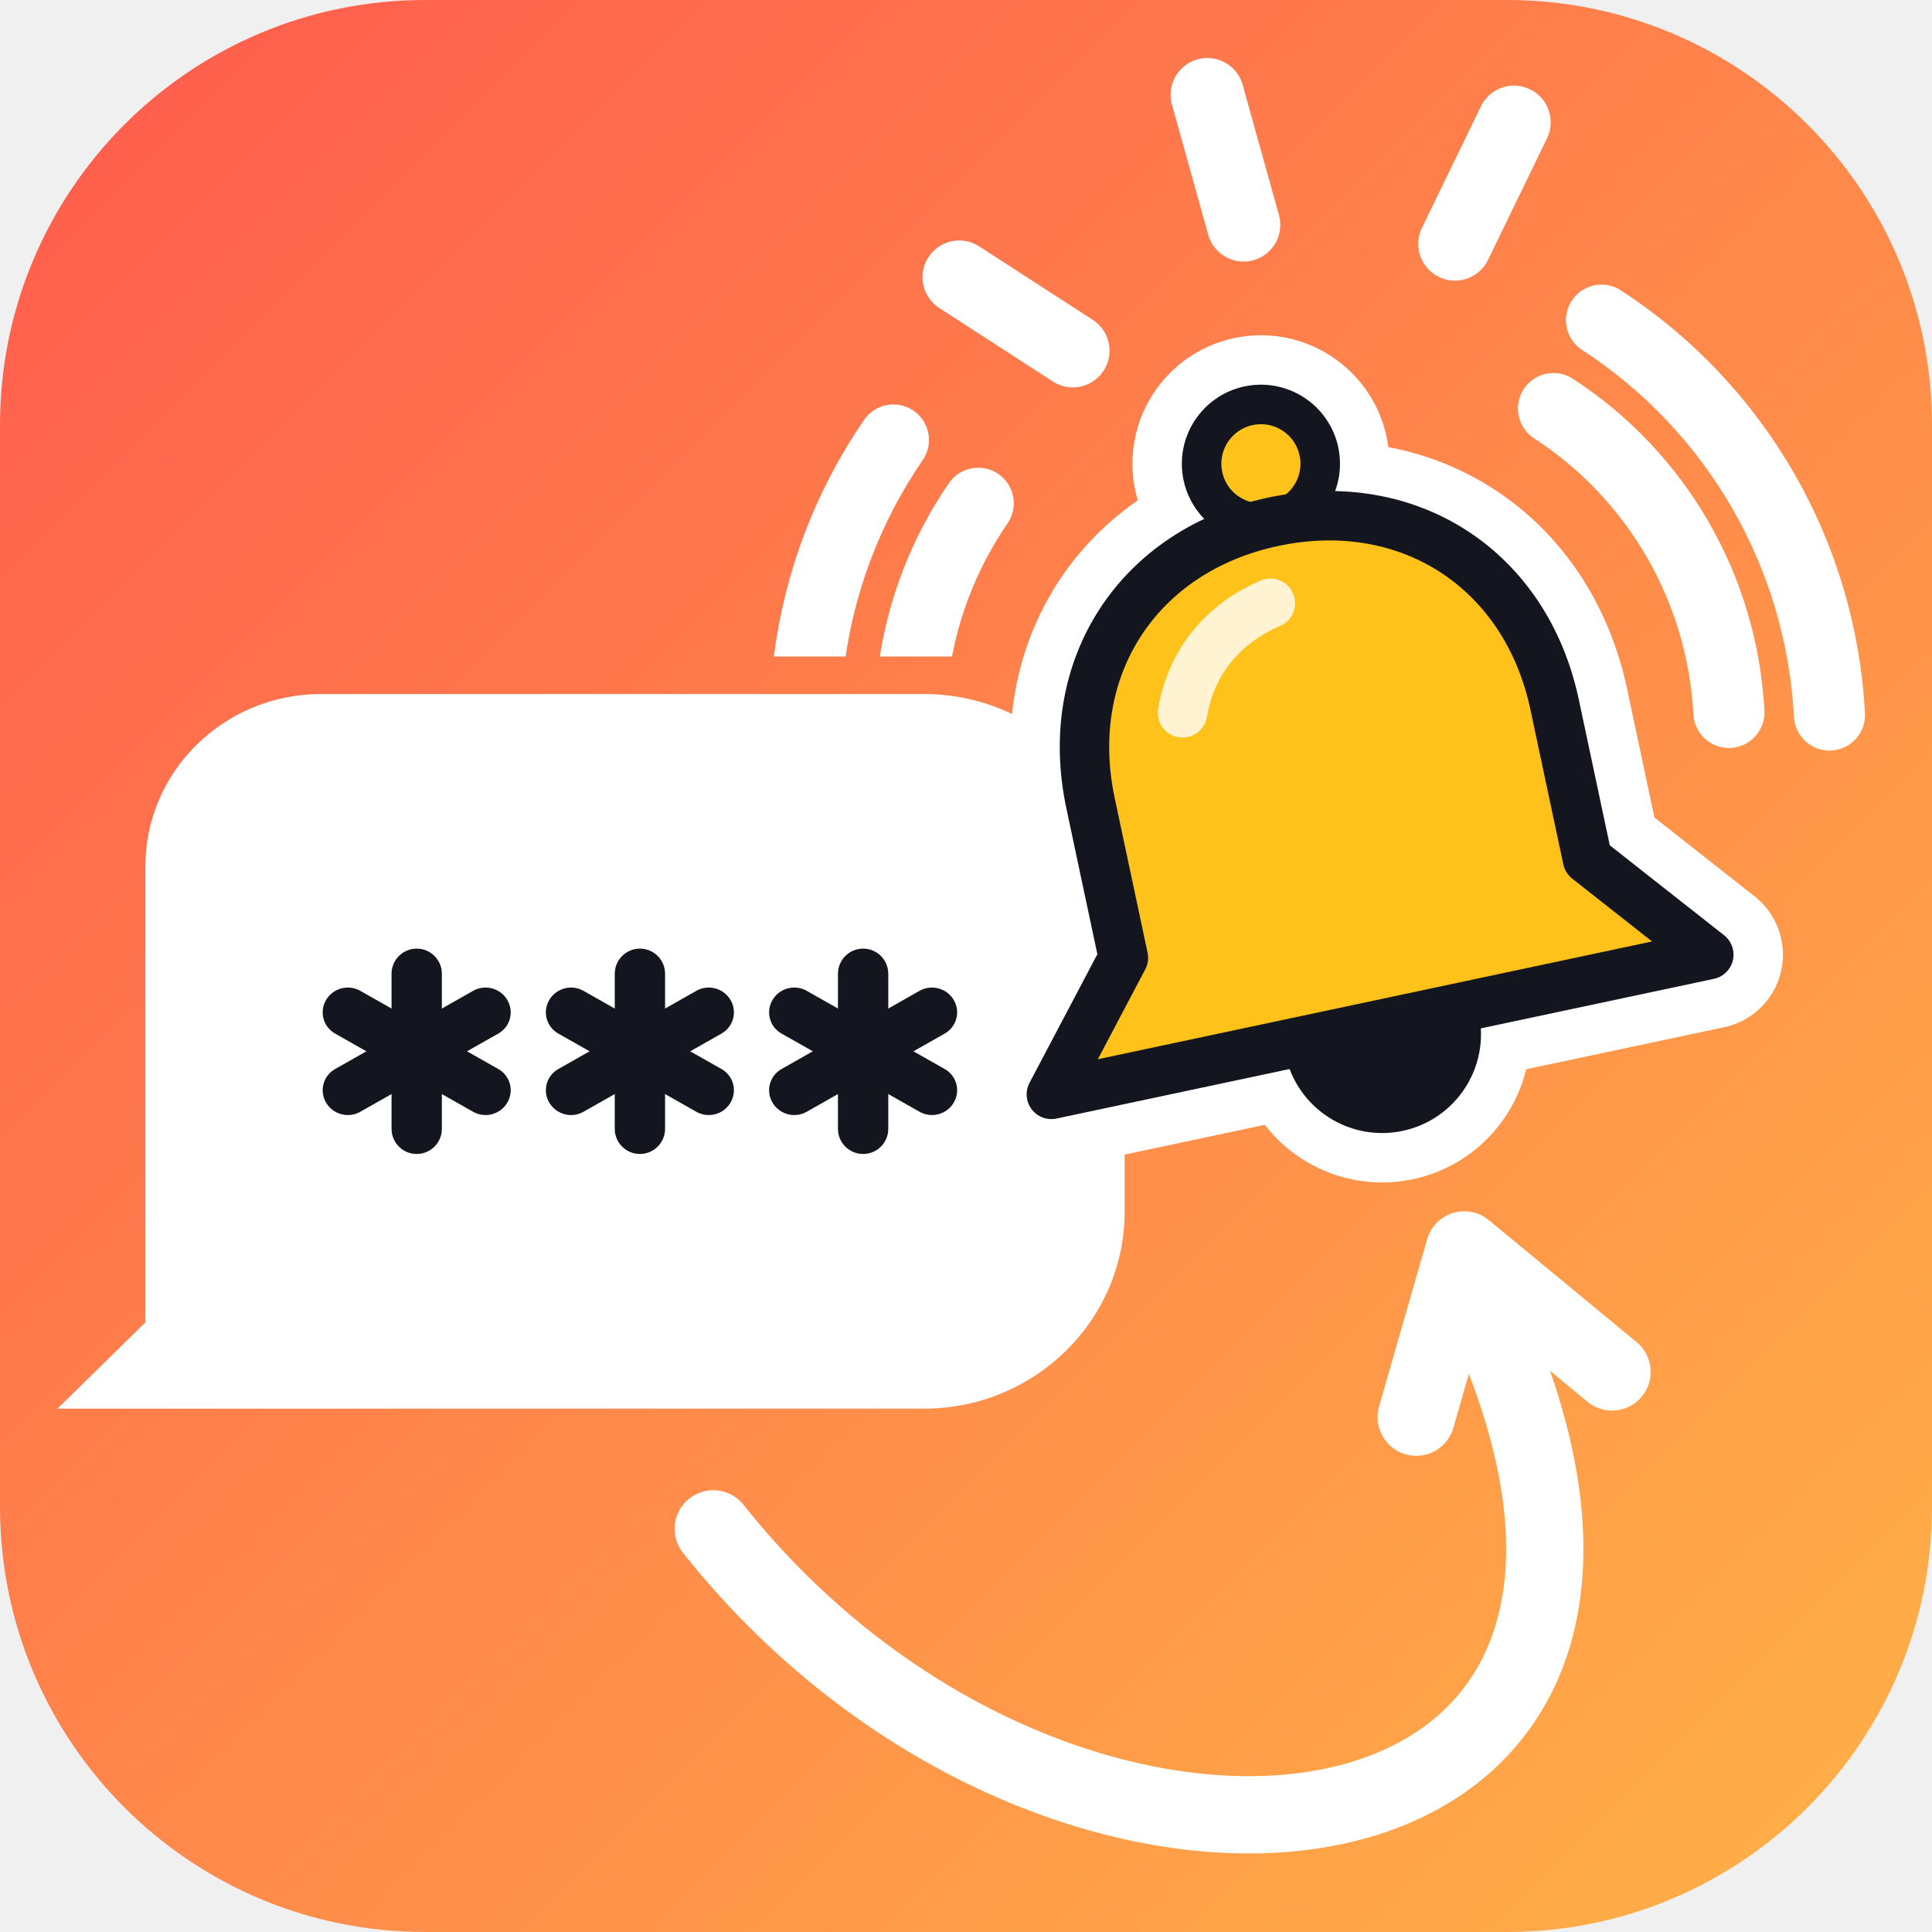
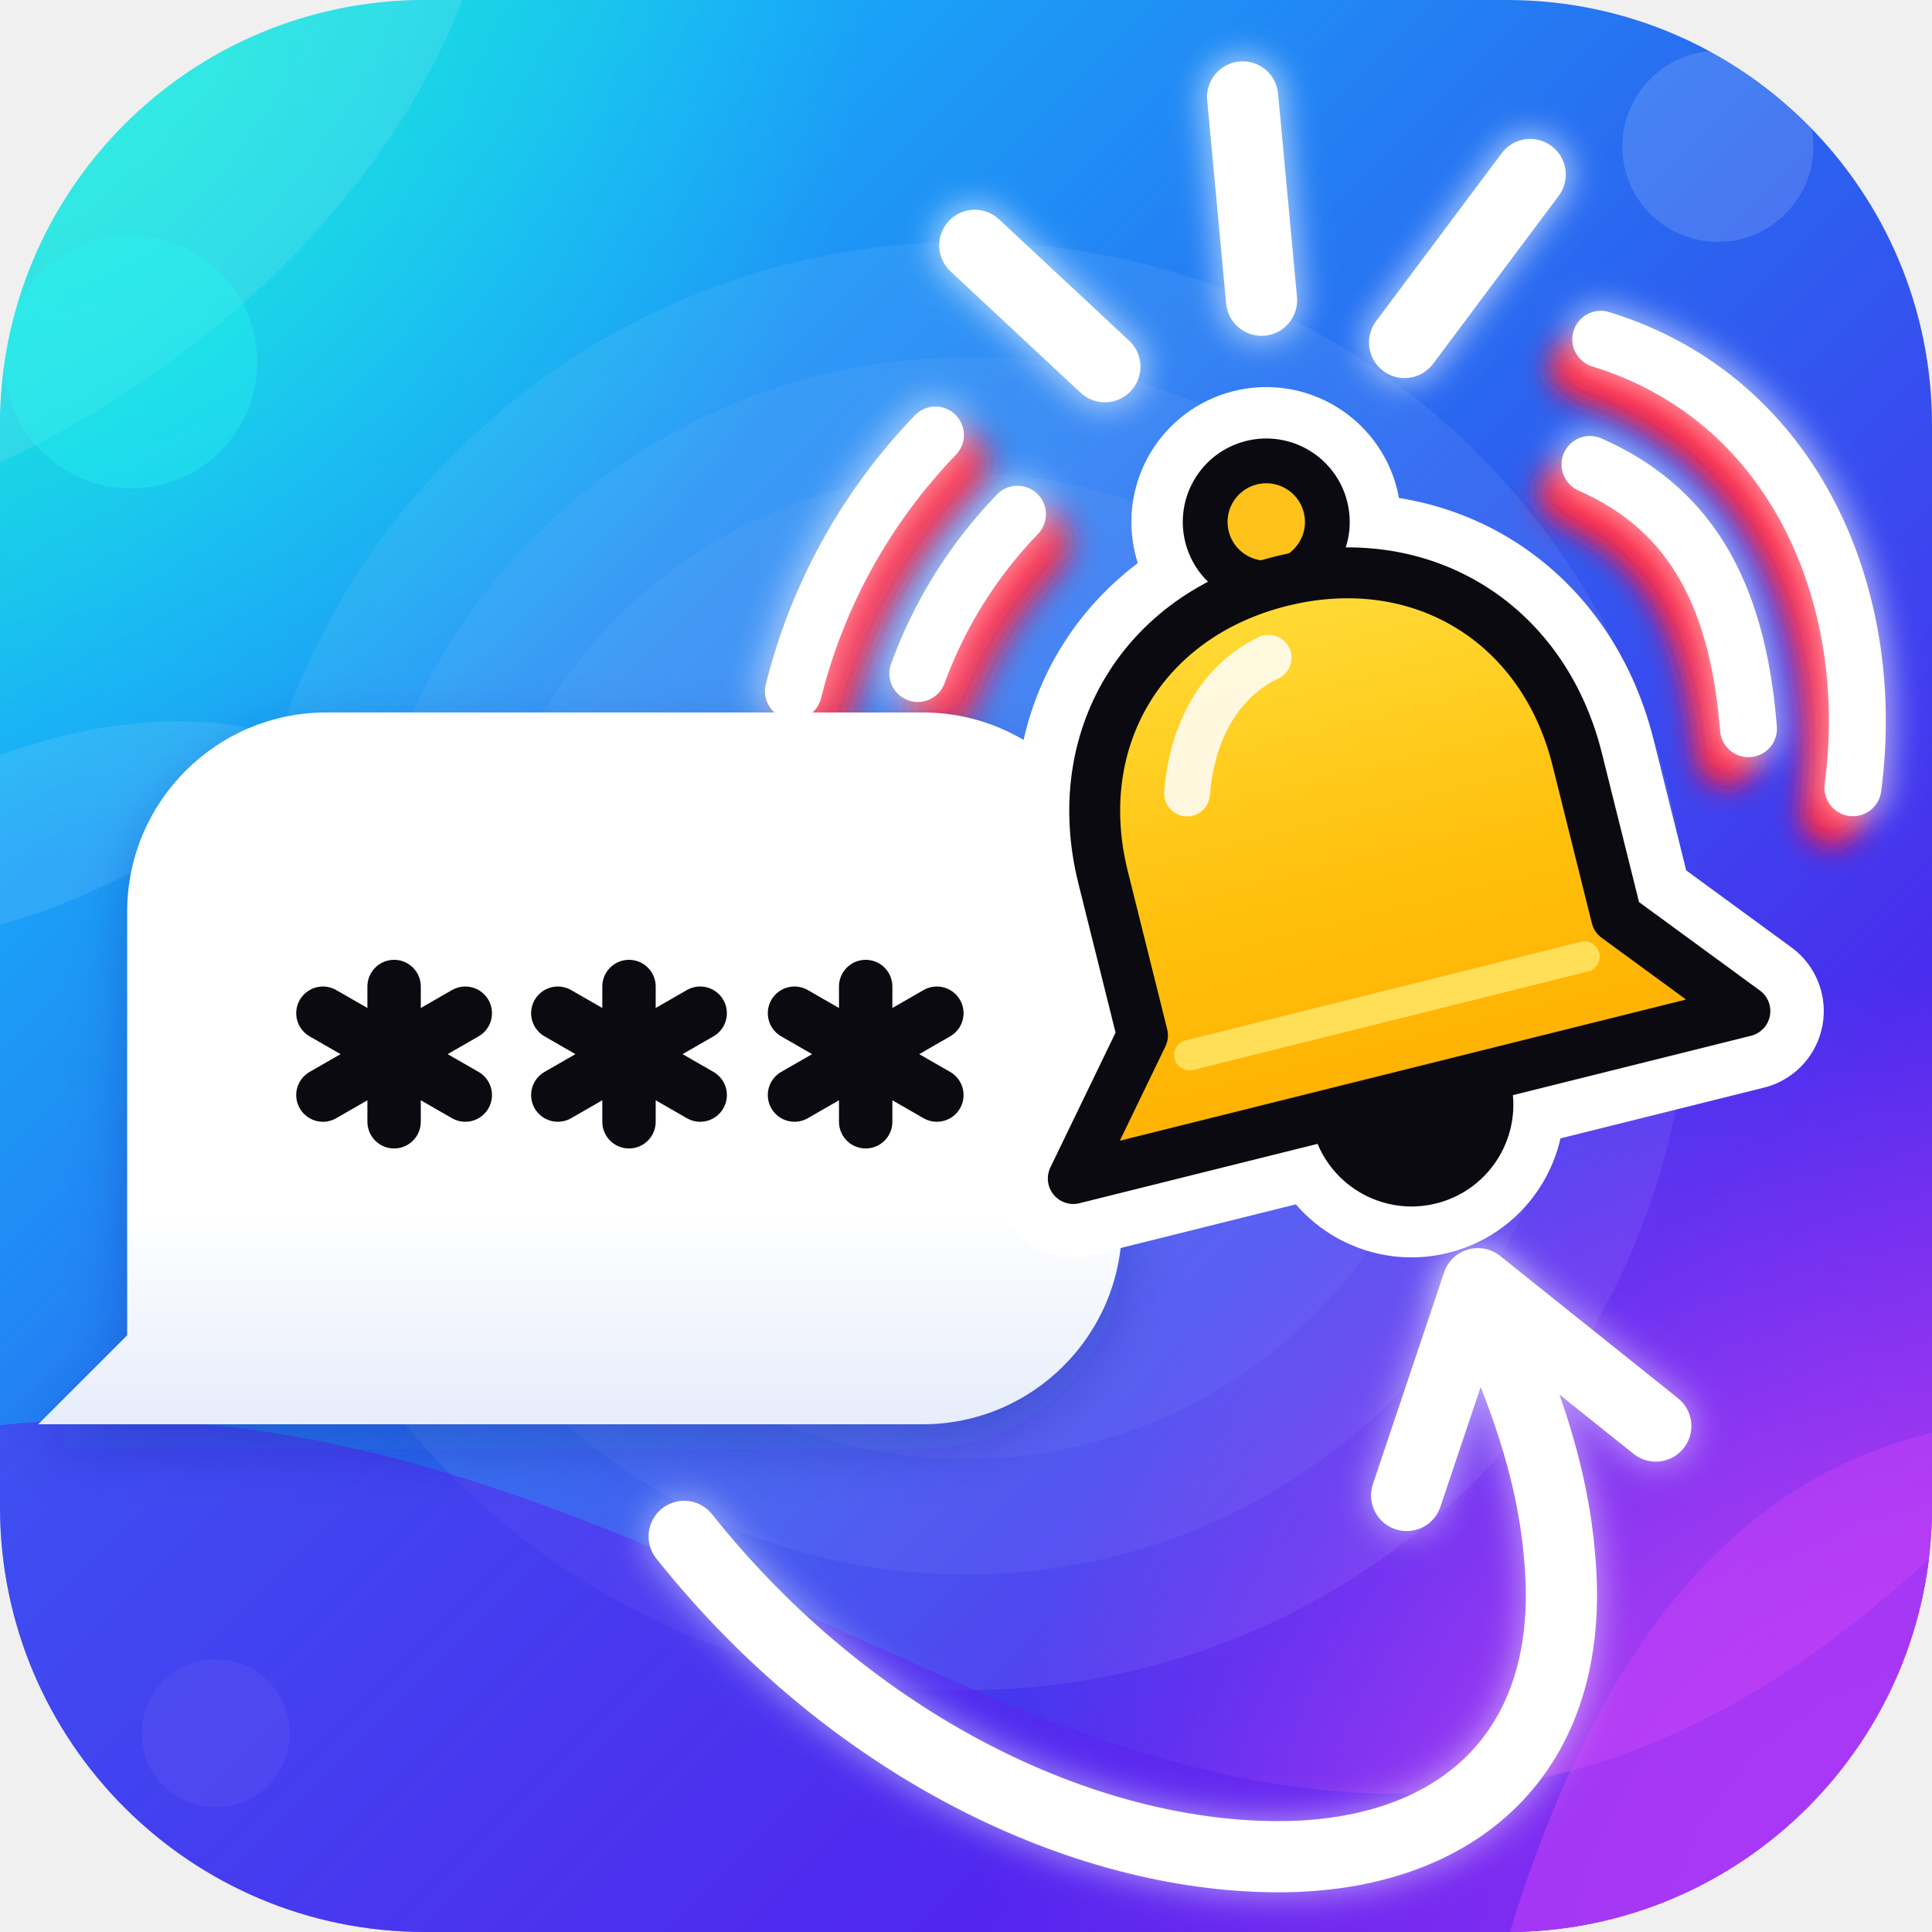
- <svg xmlns="http://www.w3.org/2000/svg" viewBox="0 0 100 100" width="1024" height="1024">
+ <svg xmlns="http://www.w3.org/2000/svg" viewBox="0 0 100 100" width="1024" height="1024" version="1.1" id="svg49">
  <clipPath id="favicon-corners">
    <rect width="100" height="100" rx="22" />
  </clipPath>
  <g clip-path="url(#favicon-corners)">
-     <defs>
+     <defs id="defs17">
      <linearGradient id="bg" x1="0" y1="0" x2="1" y2="1">
-         <stop offset="0" stop-color="#ff5a4e" />
-         <stop offset="1" stop-color="#ffb347" />
+         <stop offset="0" stop-color="#16e3d6" id="stop1" />
+         <stop offset=".2" stop-color="#18a9f8" id="stop2" />
+         <stop offset=".5" stop-color="#2b63f0" id="stop3" />
+         <stop offset=".75" stop-color="#4a2cee" id="stop4" />
+         <stop offset="1" stop-color="#8a1fe8" id="stop5" />
      </linearGradient>
+       <radialGradient id="bgGlowTL" cx="0" cy="0" r="1" gradientUnits="userSpaceOnUse" gradientTransform="translate(0 0) scale(560)">
+         <stop offset="0" stop-color="#1ff2e0" stop-opacity=".85" id="stop6" />
+         <stop offset="1" stop-color="#1ff2e0" stop-opacity="0" id="stop7" />
+       </radialGradient>
+       <radialGradient id="bgGlowBR" cx="0" cy="0" r="1" gradientUnits="userSpaceOnUse" gradientTransform="translate(1254 1254) scale(620)">
+         <stop offset="0" stop-color="#d048f8" stop-opacity=".95" id="stop8" />
+         <stop offset="1" stop-color="#d048f8" stop-opacity="0" id="stop9" />
+       </radialGradient>
+       <linearGradient id="bubble" x1="83.475" y1="598.44" x2="83.475" y2="1091.998" gradientTransform="matrix(1.4252,0,0,0.936092,-94.17827,-97.75666)" gradientUnits="userSpaceOnUse">
+         <stop offset="0" stop-color="#ffffff" id="stop10" />
+         <stop offset=".7" stop-color="#ffffff" id="stop11" />
+         <stop offset="1" stop-color="#e6ecfb" id="stop12" />
+       </linearGradient>
+       <linearGradient id="gold" gradientUnits="userSpaceOnUse" x1="50" y1="14" x2="50" y2="70">
+         <stop offset="0" stop-color="#ffdf3d" id="stop13" />
+         <stop offset=".55" stop-color="#ffc20f" id="stop14" />
+         <stop offset="1" stop-color="#ffb000" id="stop15" />
+       </linearGradient>
+       <filter id="glowW" filterUnits="userSpaceOnUse" x="-200" y="-200" width="1654" height="1654">
+         <feGaussianBlur stdDeviation="10" id="feGaussianBlur15" />
+       </filter>
+       <filter id="glowR" filterUnits="userSpaceOnUse" x="-200" y="-200" width="1654" height="1654">
+         <feGaussianBlur stdDeviation="10" id="feGaussianBlur16" />
+       </filter>
+       <filter id="soft" filterUnits="userSpaceOnUse" x="-200" y="-200" width="1654" height="1654">
+         <feGaussianBlur stdDeviation="18" id="feGaussianBlur17" />
+       </filter>
+       <path id="bell-body" d="M50 17C36 17 26 27 26 41V57L16 69H84L74 57V41C74 27 64 17 50 17Z" />
+       <path id="bell-clap" d="M40 70a10 10 0 0 0 20 0Z" />
+       <path id="arcs-l" d="M607.2 329.1A318 318 0 0 0 527.4 473.1M653.3 373.6A254 254 0 0 0 597.3 463.1" />
+       <path id="arrow" d="M466 948C560 1066 690 1128 800 1128C900 1128 968 1070 958 960C954 910 936 860 912 812" />
+       <path id="arrow-head" d="M872 925L912 806L1012 886" />
    </defs>
-     <rect width="100" height="100" fill="url(#bg)" />
-     <g id="g11" transform="translate(-1.454204,1.211837)">
-       <mask id="knockout" maskUnits="userSpaceOnUse" x="-20" y="-20" width="140" height="140">
-         <rect x="-20" y="-20" width="140" height="140" fill="#fff" />
-         <path d="M 18.478,32.77 H 53.361 A 11.628,11.412 0 0 1 64.988,44.182 V 62.726 A 11.628,11.412 0 0 1 53.361,74.137 H 3.217 L 8.304,69.145 V 42.755 a 10.174,9.985 0 0 1 10.174,-9.985 z" fill="#000" />
-       </mask>
-       <g mask="url(#knockout)">
-         <g id="g2" transform="rotate(-30,76.35959,184.7029)" style="display:inline">
-           <path id="arc-right-inner" d="m 163.508,44.761 a 20,20 0 0 1 0,18.16" fill="none" stroke="#ffffff" stroke-width="3.68" stroke-linecap="round" />
-           <path id="arc-right-outer" d="m 167.948,42.041 a 26,26 0 0 1 0,23.6" fill="none" stroke="#ffffff" stroke-width="3.68" stroke-linecap="round" />
+     <rect width="100" height="100" fill="url(#bg)" id="rect17" />
+     <g transform="scale(0.07974482)" id="g49">
+       <rect width="1254" height="1254" fill="url(#bgGlowTL)" id="rect18" />
+       <rect width="1254" height="1254" fill="url(#bgGlowBR)" id="rect19" />
+       <g fill="#fff" id="g24">
+         <circle cx="627" cy="627" r="470" fill-opacity=".07" id="circle19" />
+         <circle cx="627" cy="627" r="395" fill-opacity=".05" id="circle20" />
+         <circle cx="627" cy="627" r="320" fill-opacity=".04" id="circle21" />
+         <circle cx="1115" cy="95" r="62" fill-opacity=".14" id="circle22" />
+         <circle cx="140" cy="1125" r="48" fill-opacity=".1" id="circle23" />
+         <path d="M0 0H300C250 130 130 240 0 300Z" fill-opacity=".1" id="path23" />
+         <circle cx="85" cy="235" r="82" fill="#25f5ee" fill-opacity=".35" id="circle24" />
+         <path d="M0 490C110 450 200 470 240 510C150 520 80 580 0 600Z" fill-opacity=".1" id="path24" />
+       </g>
+       <path d="M0 925C240 900 430 1010 640 1100C860 1195 1050 1200 1254 1010V1254H0Z" fill="#5a20f0" fill-opacity=".5" id="path25" />
+       <path d="M1254 930C1130 960 1040 1060 980 1254H1254Z" fill="#c040f8" fill-opacity=".55" id="path26" />
+       <g fill="none" stroke-linecap="round" id="g34" transform="matrix(1.15504,0,0,1.15504,-94.17827,-97.75666)">
+         <use href="#arcs-l" stroke="#ff1f3a" stroke-width="30" filter="url(#glowR)" transform="translate(12,16)" id="use26" />
+         <use href="#arcs-l" stroke="#ff1f3a" stroke-width="22" filter="url(#glowR)" transform="translate(12,16)" id="use28" />
+         <use href="#arcs-l" stroke="#ffffff" stroke-width="40" opacity="0.55" filter="url(#glowW)" id="use30" />
+         <use href="#arrow" stroke="#ffffff" stroke-width="42" opacity="0.5" filter="url(#glowW)" id="use33" />
+         <use href="#arrow-head" stroke="#ffffff" stroke-width="42" opacity="0.5" filter="url(#glowW)" stroke-linejoin="round" id="use34" />
+       </g>
+       <g fill="none" stroke-linecap="round" id="g35">
+         <path d="m 1039.001,220.227 c 125.345,38.377 180.257,166.662 163.665,291.073 M 1031.988,301.462 c 60.394,26.689 95.467,77.231 102.878,171.514" stroke="#ff1f3a" stroke-width="34.7" filter="url(#glowR)" transform="translate(-14,18.5)" id="glow-arcs-r-red-1" />
+         <path d="m 1039.001,220.227 c 125.345,38.377 180.257,166.662 163.665,291.073 M 1031.988,301.462 c 60.394,26.689 95.467,77.231 102.878,171.514" stroke="#ff1f3a" stroke-width="25.4" filter="url(#glowR)" transform="translate(-14,18.5)" id="glow-arcs-r-red-2" />
+         <path d="m 1039.001,220.227 c 125.345,38.377 180.257,166.662 163.665,291.073 M 1031.988,301.462 c 60.394,26.689 95.467,77.231 102.878,171.514" stroke="#ffffff" stroke-width="46.2" opacity="0.55" filter="url(#glowW)" id="glow-arcs-r-white" />
+         <path d="M 717.122,238.014 632.689,159.24 M 818.826,194.864 806.563,62.931 M 911.674,222.284 993.194,113.282" stroke="#ffffff" stroke-width="55.4" opacity="0.55" filter="url(#glowW)" id="glow-rays" />
+       </g>
+       <path d="M 211.907,462.438 H 598.846 A 129.365,129.365 0 0 1 728.211,591.803 V 795.09 A 129.365,129.365 0 0 1 598.846,924.454 H 24.791 L 82.543,866.702 V 591.803 A 129.365,129.365 0 0 1 211.907,462.438 Z" fill="#0b1a7a" fill-opacity="0.25" filter="url(#soft)" transform="translate(0,16)" id="path39" />
+       <use href="#arcs-l" id="use35" transform="matrix(1.15504,0,0,1.15504,-94.17827,-97.75666)" style="fill:none;stroke:#ffffff;stroke-width:32;stroke-linecap:round" />
+       <path id="use36" d="m 1039.001,220.227 c 125.345,38.377 180.257,166.662 163.665,291.073 M 1031.988,301.462 c 60.394,26.689 95.467,77.231 102.878,171.514" style="fill:none;stroke:#ffffff;stroke-width:36.961;stroke-linecap:round" />
+       <path id="use37" d="M 717.122,238.014 632.689,159.24 M 818.826,194.864 806.563,62.931 M 911.674,222.284 993.194,113.282" style="fill:none;stroke:#ffffff;stroke-width:46.202;stroke-linecap:round" />
+       <g fill="none" stroke="#ffffff" stroke-width="40" stroke-linecap="round" stroke-linejoin="round" id="g39" transform="matrix(1.15504,0,0,1.15504,-94.17827,-97.75666)">
+         <use href="#arrow" id="use38" />
+         <use href="#arrow-head" id="use39" />
+       </g>
+       <path d="M 211.907,462.438 H 598.846 A 129.365,129.365 0 0 1 728.211,591.803 V 795.09 A 129.365,129.365 0 0 1 598.846,924.454 H 24.791 L 82.543,866.702 V 591.803 A 129.365,129.365 0 0 1 211.907,462.438 Z" fill="url(#bubble)" id="path40" style="fill:url(#bubble);stroke-width:1.155" />
+       <g fill="none" stroke="#0a0a10" stroke-width="30" stroke-linecap="round" id="g43" transform="matrix(1.15504,0,0,1.15504,-94.17827,-97.75666)">
+         <path d="m 303,639 v 76 m -40,-61 80,46 m -80,0 80,-46" id="path41" />
+         <path d="m 435,639 v 76 m -40,-61 80,46 m -80,0 80,-46" id="path42" />
+         <path d="m 568,639 v 76 m -40,-61 80,46 m -80,0 80,-46" id="path43" />
+       </g>
+       <g transform="matrix(6.410581,-1.598337,1.598337,6.410581,483.7764,348.1881)" id="g47">
+         <g fill="#ffffff" stroke="#ffffff" stroke-linejoin="round" id="g44">
+           <circle cx="50" cy="11" r="6" stroke-width="14.5" id="circle43" />
+           <use href="#bell-body" stroke-width="15.5" id="use43" />
+           <use href="#bell-clap" stroke-width="10" id="use44" />
        </g>
-         <g id="g3" style="display:inline">
-           <path id="arc-left-inner" d="M 49.716,42.843 A 20,20 0 0 1 52.086,24.838" fill="none" stroke="#ffffff" stroke-width="3.68" stroke-linecap="round" />
-           <path id="arc-left-outer" d="M 44.616,44.96 A 26,26 0 0 1 47.696,21.562" fill="none" stroke="#ffffff" stroke-width="3.68" stroke-linecap="round" />
-         </g>
-         <g id="rays" transform="rotate(-31,65.44198,43.94573)" style="display:inline">
-           <path id="ray-left" d="M 72.1,16.44 69.02,10.15" stroke="#ffffff" stroke-width="3.8" stroke-linecap="round" />
-           <path id="ray-middle" d="M 83.03,15.41 84.89,8.67" stroke="#ffffff" stroke-width="3.8" stroke-linecap="round" />
-           <path id="ray-right" d="m 91.9,21.89 5.86,-3.82" stroke="#ffffff" stroke-width="3.8" stroke-linecap="round" />
-         </g>
-       </g>
-       <g id="arrow" transform="rotate(-50,57.58359,55.3785)" style="display:inline">
-         <path id="arrow-curve" d="m 27.966,55.152 c -5.99,29.377 20.685,53.896 34.8,22.212" fill="none" stroke="#ffffff" stroke-width="4" stroke-linecap="round" stroke-linejoin="round" />
-         <path id="arrow-head" d="m 64.091,85.567 -0.08,-9.919 -8.228,3.66" fill="none" stroke="#ffffff" stroke-width="4" stroke-linecap="round" stroke-linejoin="round" />
-       </g>
-       <g id="g1" transform="translate(-9.768638,1.199657)" style="display:inline">
-         <path id="bubble" d="M 27.844,33.51 H 59.037 A 10.398,10.204 0 0 1 69.434,43.714 V 60.296 A 10.398,10.204 0 0 1 59.037,70.501 H 14.197 L 18.746,66.036 V 42.439 a 9.098,8.929 0 0 1 9.098,-8.929 z" fill="#ffffff" style="stroke-width:0.644" />
-         <rect id="asterisk-1-bar-1" x="31.489" y="46.689" width="2.605" height="10.629" rx="1.302" fill="#14161f" style="stroke-width:1.277" />
-         <rect id="asterisk-1-bar-2" x="60.135" y="-7.285" width="2.568" height="10.782" rx="1.284" fill="#14161f" transform="matrix(0.5070616,0.8619098,-0.8700506,0.4929625,0,0)" style="stroke-width:1.277" />
-         <rect id="asterisk-1-bar-3" x="27.801" y="-60.03" width="2.568" height="10.782" rx="1.284" fill="#14161f" transform="matrix(-0.5070616,0.8619098,-0.8700506,-0.4929625,0,0)" style="stroke-width:1.277" />
-         <rect id="asterisk-2-bar-1" x="43.042" y="46.689" width="2.605" height="10.629" rx="1.302" fill="#14161f" style="stroke-width:1.277" />
-         <rect id="asterisk-2-bar-2" x="65.831" y="-17.244" width="2.568" height="10.782" rx="1.284" fill="#14161f" transform="matrix(0.5070616,0.8619098,-0.8700506,0.4929625,0,0)" style="stroke-width:1.277" />
-         <rect id="asterisk-2-bar-3" x="22.105" y="-69.989" width="2.568" height="10.782" rx="1.284" fill="#14161f" transform="matrix(-0.5070616,0.8619098,-0.8700506,-0.4929625,0,0)" style="stroke-width:1.277" />
-         <rect id="asterisk-3-bar-1" x="54.595" y="46.689" width="2.605" height="10.629" rx="1.302" fill="#14161f" style="stroke-width:1.277" />
-         <rect id="asterisk-3-bar-3" x="16.408" y="-79.949" width="2.568" height="10.782" rx="1.284" fill="#14161f" transform="matrix(-0.5070616,0.8619098,-0.8700506,-0.4929625,0,0)" style="stroke-width:1.277" />
-         <rect id="asterisk-3-bar-2" x="71.527" y="-27.204" width="2.568" height="10.782" rx="1.284" fill="#14161f" transform="matrix(0.5070616,0.8619098,-0.8700506,0.4929625,0,0)" style="stroke-width:1.277" />
-       </g>
-       <g id="bell" transform="matrix(1.327777,-0.5911644,0.5911644,1.327777,-59.58456,22.07863)" style="display:inline">
-         <circle id="bell-border-knob" cx="50" cy="11" r="6" fill="#ffffff" stroke="#ffffff" stroke-width="14" transform="matrix(0.3443,0.0732,-0.0732,0.3443,62.7779,28.3469)" />
-         <path id="bell-border-body" d="M 50,17 C 36,17 26,27 26,41 V 57 L 16,69 H 84 L 74,57 V 41 C 74,27 64,17 50,17 Z" fill="#ffffff" stroke="#ffffff" stroke-width="15" stroke-linejoin="round" transform="matrix(0.3443,0.0732,-0.0732,0.3443,62.7779,28.3469)" />
-         <path id="bell-border-clapper" d="m 40,70 a 10,10 0 0 0 20,0 z" fill="#ffffff" stroke="#ffffff" stroke-width="10" stroke-linejoin="round" transform="matrix(0.3443,0.0732,-0.0732,0.3443,62.7779,28.3469)" />
-         <circle id="bell-knob" cx="50" cy="11" r="6" fill="#ffc21a" stroke="#14161f" stroke-width="4" transform="matrix(0.3443,0.0732,-0.0732,0.3443,62.7779,28.3469)" />
-         <path id="bell-body" d="M 50,17 C 36,17 26,27 26,41 V 57 L 16,69 H 84 L 74,57 V 41 C 74,27 64,17 50,17 Z" fill="#ffc21a" stroke="#14161f" stroke-width="5" stroke-linejoin="round" transform="matrix(0.3443,0.0732,-0.0732,0.3443,62.7779,28.3469)" />
-         <path id="bell-clapper" d="m 40,70 a 10,10 0 0 0 20,0 z" fill="#14161f" transform="matrix(0.3443,0.0732,-0.0732,0.3443,62.7779,28.3469)" />
-         <path id="bell-shine" d="m 37,34 c 2,-5 6,-8 11,-9" fill="none" stroke="#ffffff" stroke-opacity="0.8" stroke-width="5" stroke-linecap="round" transform="matrix(0.3443,0.0732,-0.0732,0.3443,62.7779,28.3469)" />
+         <circle cx="50" cy="11" r="6" fill="#ffc21a" stroke="#0a0a10" stroke-width="4.4" id="circle44" />
+         <use href="#bell-body" fill="url(#gold)" stroke="#0a0a10" stroke-width="5" stroke-linejoin="round" id="use45" style="fill:url(#gold)" />
+         <use href="#bell-clap" fill="#0a0a10" id="use46" />
+         <path d="M 30,60 H 70" stroke="#ffe566" stroke-width="3" stroke-linecap="round" opacity="0.85" id="path46" />
+         <path d="M 36,35 C 38,29 42,25 47,24" fill="none" stroke="#ffffff" stroke-opacity="0.85" stroke-width="4.5" stroke-linecap="round" id="path47" />
      </g>
    </g>
  </g>
</svg>
